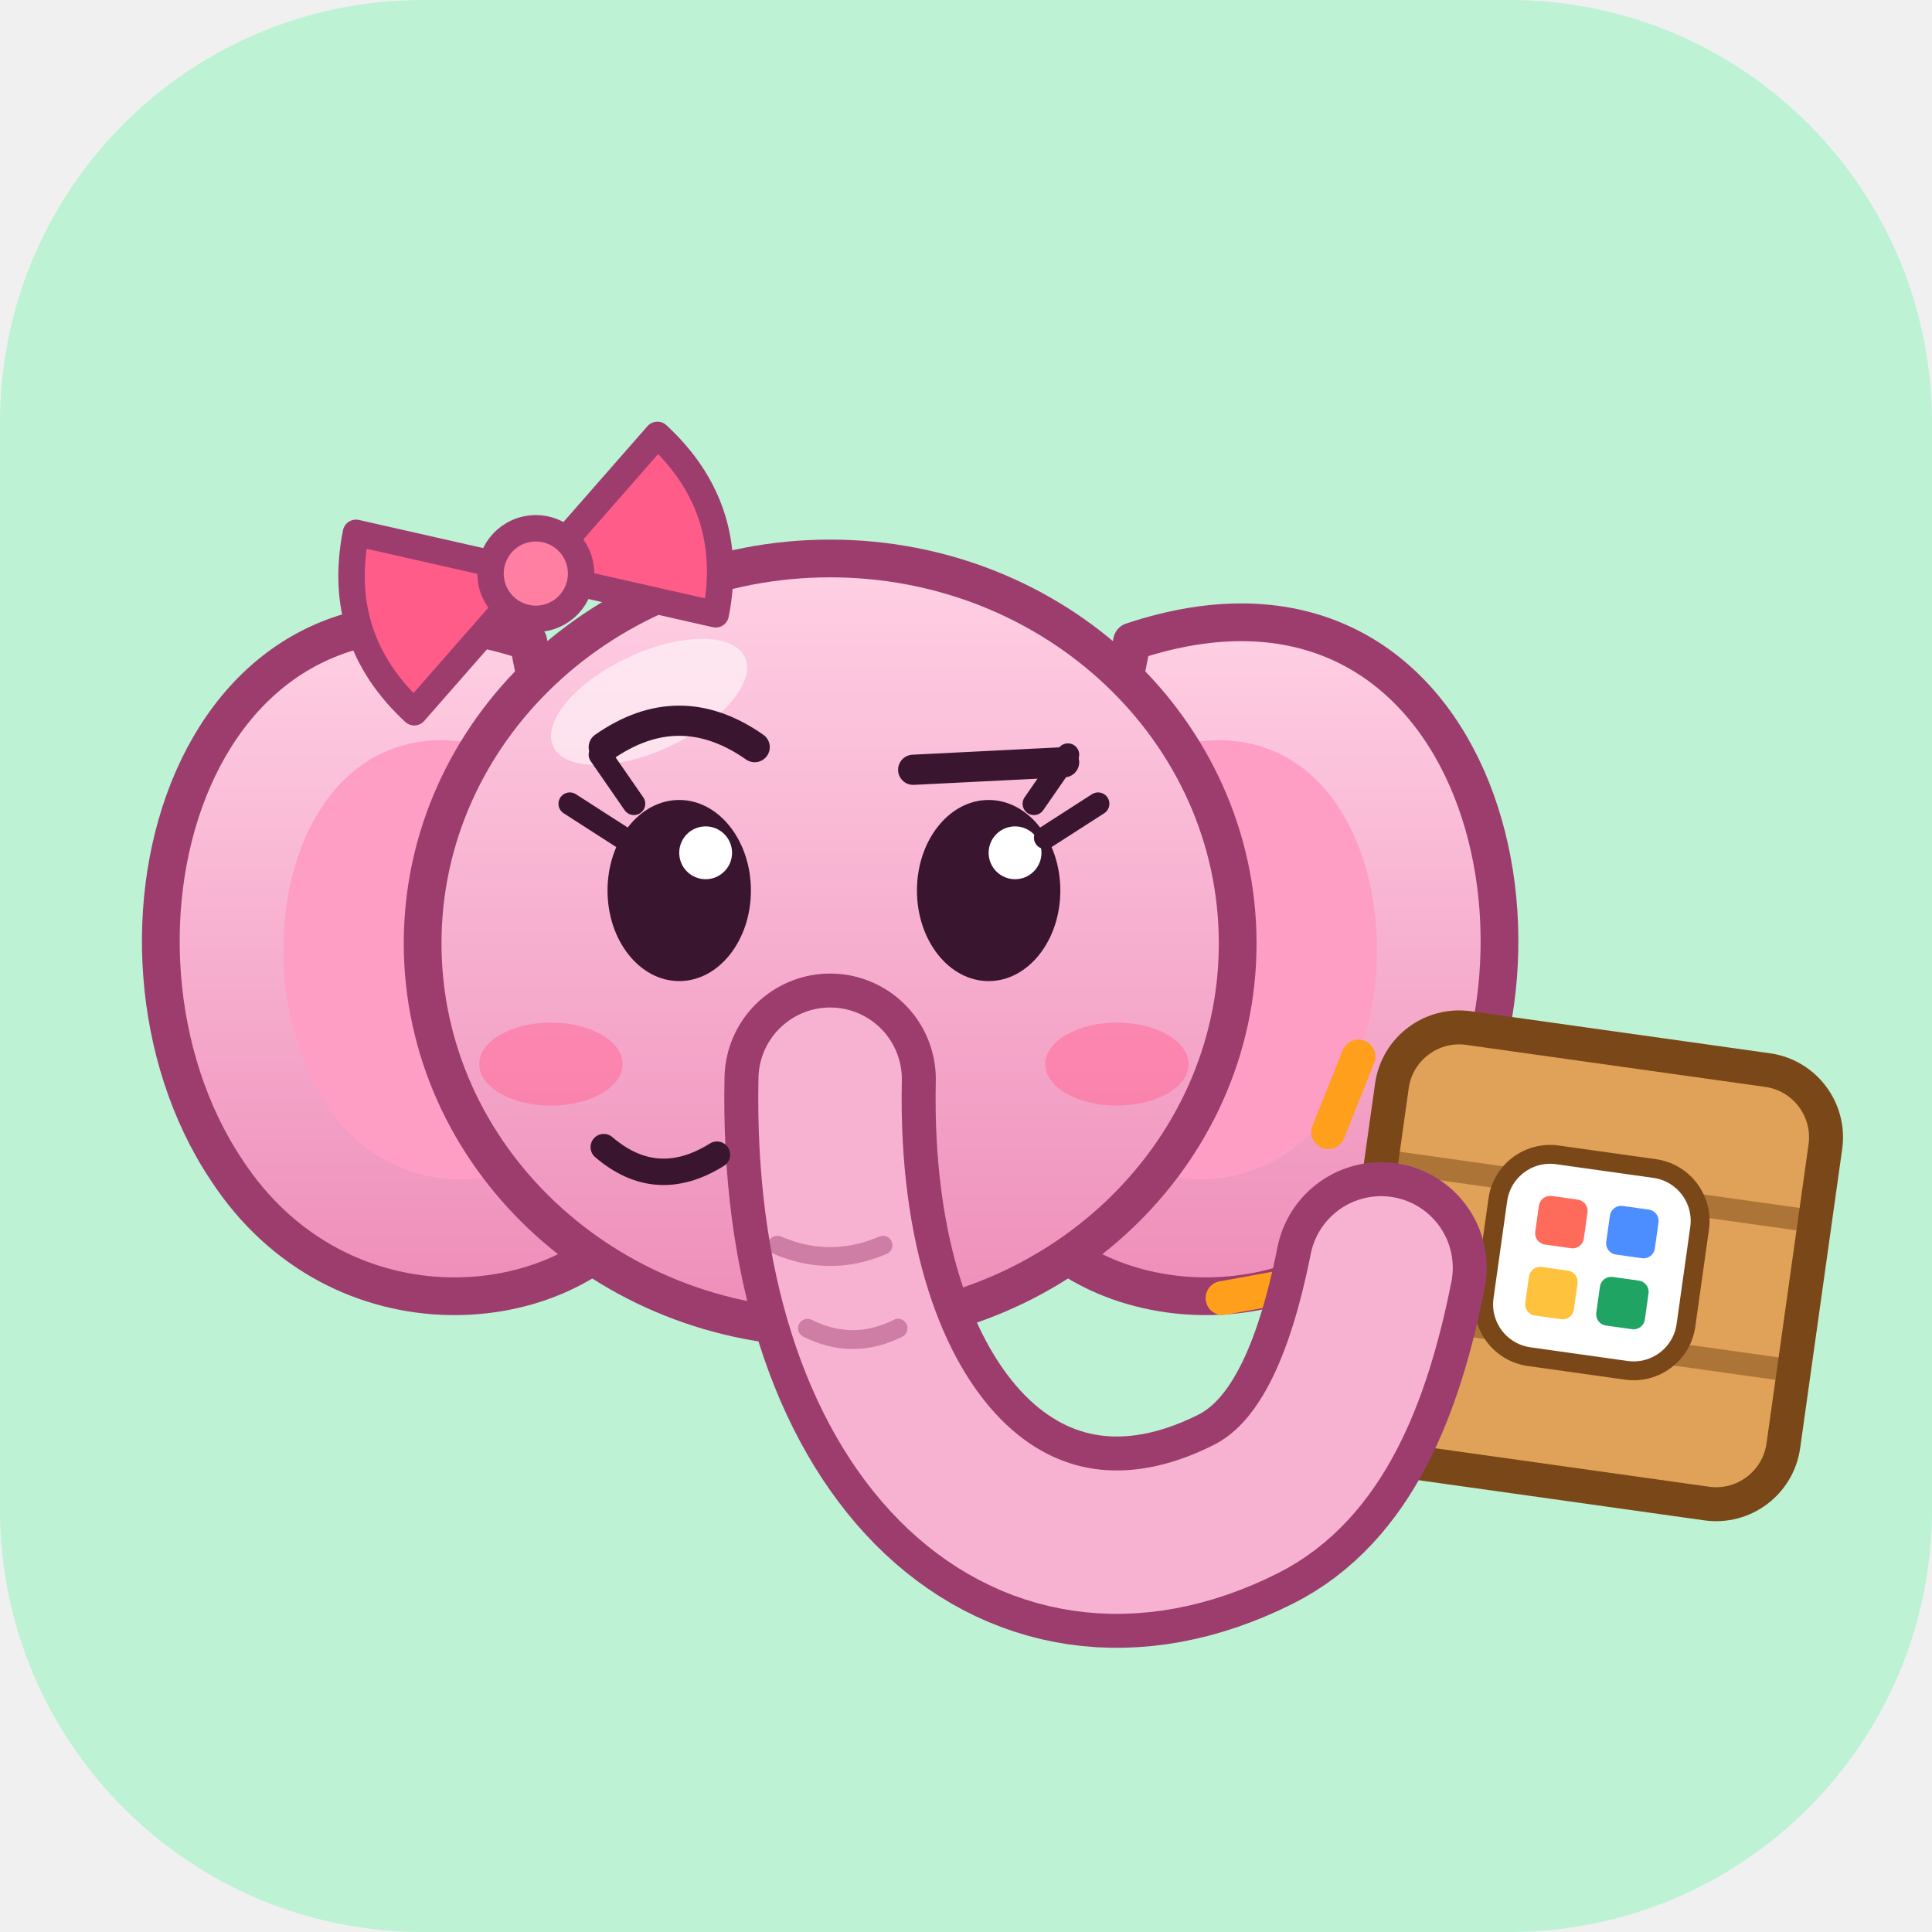
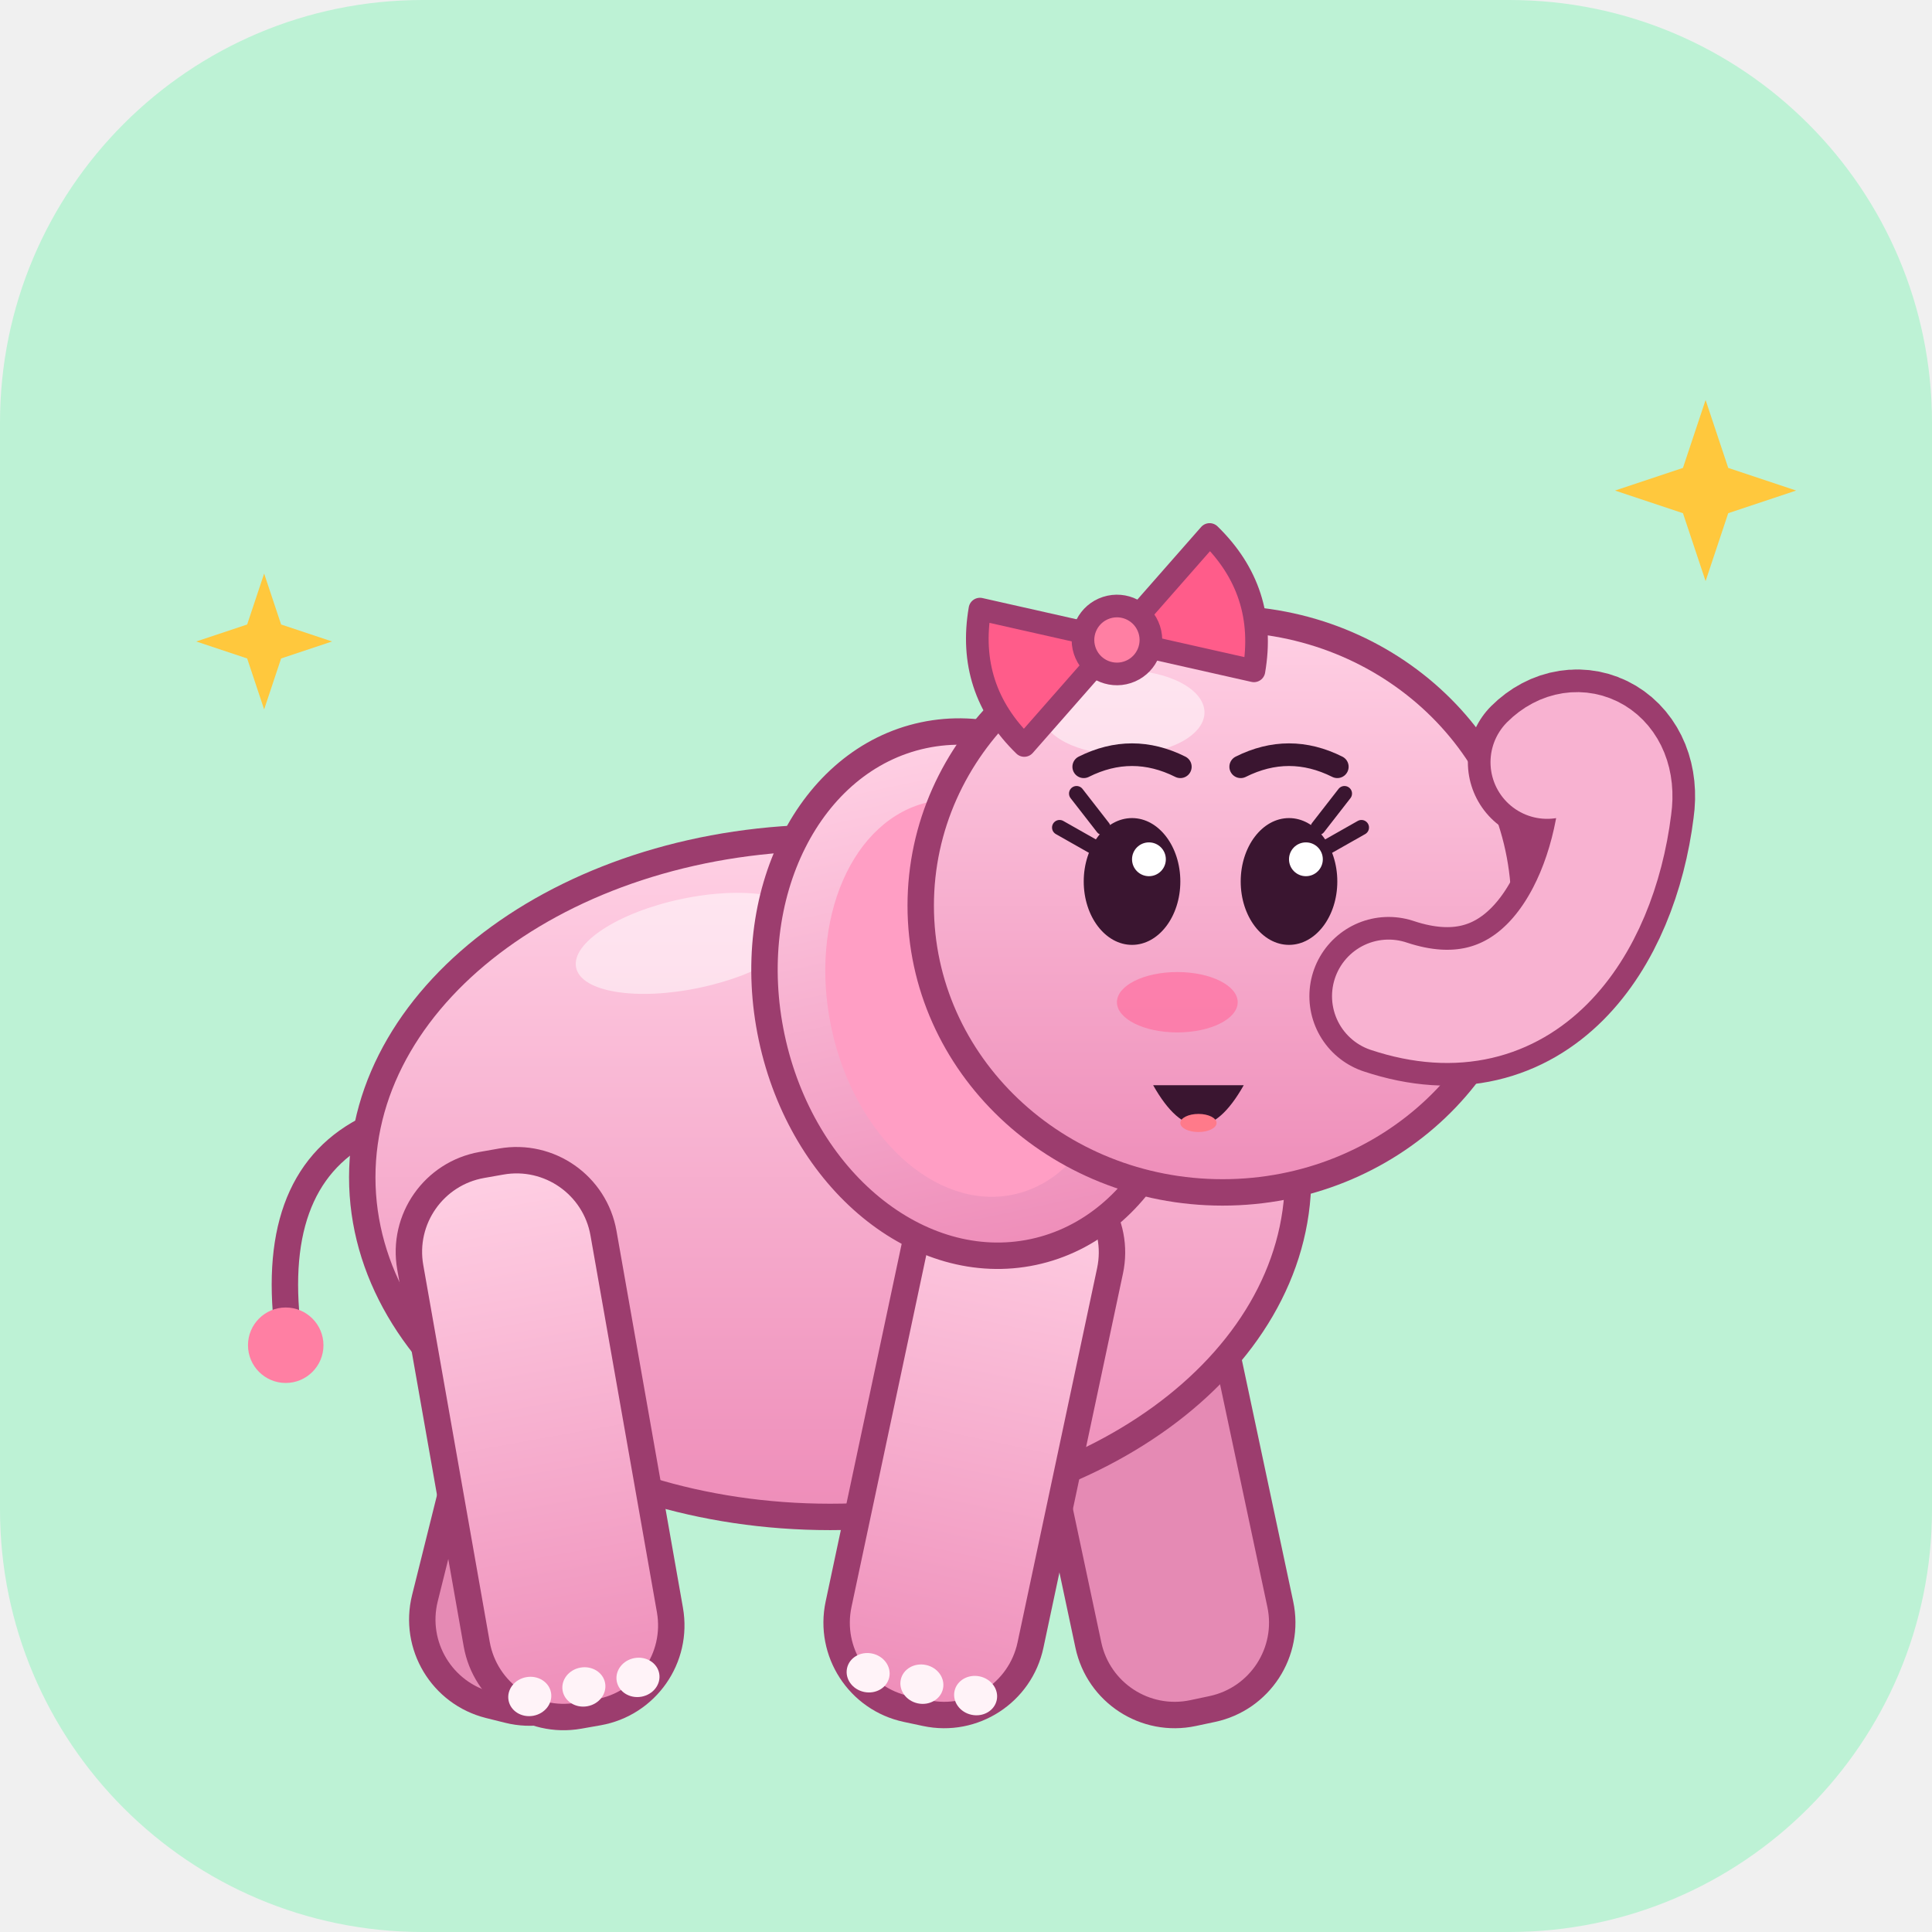
<svg xmlns="http://www.w3.org/2000/svg" viewBox="0 0 512 512" width="512" height="512">
  <defs>
    <linearGradient id="g1" x1="0" y1="0" x2="0" y2="1">
      <stop offset="0" stop-color="#FFD0E4" />
      <stop offset="1" stop-color="#EE8DB9" />
    </linearGradient>
    <linearGradient id="g2" x1="0" y1="0" x2="0" y2="1">
      <stop offset="0" stop-color="#FFD0E4" />
      <stop offset="1" stop-color="#EE8DB9" />
    </linearGradient>
    <linearGradient id="g3" x1="0" y1="0" x2="0" y2="1">
      <stop offset="0" stop-color="#FFD0E4" />
      <stop offset="1" stop-color="#EE8DB9" />
    </linearGradient>
+     <linearGradient id="g4" x1="0" y1="0" x2="0" y2="1">
+       <stop offset="0" stop-color="#FFD0E4" />
+       <stop offset="1" stop-color="#EE8DB9" />
+     </linearGradient>
+     <linearGradient id="g5" x1="0" y1="0" x2="0" y2="1">
+       <stop offset="0" stop-color="#FFD0E4" />
+       <stop offset="1" stop-color="#EE8DB9" />
+     </linearGradient>
    <clipPath id="tile">
      <rect width="512" height="512" rx="112" />
    </clipPath>
  </defs>
  <g clip-path="url(#tile)">
    <rect width="512" height="512" fill="#BDF2D5" />
-     <path d="M140 170 C50 140 20 250 60 310 C90 356 150 350 170 320 Z" fill="url(#g1)" stroke="#9C3D6E" stroke-width="10" stroke-linecap="round" stroke-linejoin="round" />
-     <path d="M130 198 C78 184 62 254 86 292 C104 320 138 316 150 300 Z" fill="#FF9EC4" />
-     <path d="M300 170 C390 140 420 250 380 310 C350 356 290 350 270 320 Z" fill="url(#g2)" stroke="#9C3D6E" stroke-width="10" stroke-linecap="round" stroke-linejoin="round" />
-     <path d="M310 198 C362 184 378 254 354 292 C336 320 302 316 290 300 Z" fill="#FF9EC4" />
-     <path d="M112.00,250.00 a108.00,102.00 0 1,0 216.00,0 a108.00,102.00 0 1,0 -216.00,0 Z" fill="url(#g3)" stroke="#9C3D6E" stroke-width="10" stroke-linecap="round" stroke-linejoin="round" />
-     <g transform="translate(0 0) rotate(-25 172 186) scale(1.0)">
-       <path d="M144.00,186.00 a28.00,13.00 0 1,0 56.00,0 a28.00,13.00 0 1,0 -56.00,0 Z" fill="#FFFFFF" opacity="0.55" />
+     <g transform="translate(0 0) rotate(14 160.48 339) scale(1.0)">
+       <path d="M157.88,307.80 h5.20 a23.40,23.40 0 0 1 23.40,23.40 v101.40 a23.40,23.40 0 0 1 -23.40,23.40 h-5.20 a23.40,23.40 0 0 1 -23.40,-23.40 v-101.40 a23.40,23.40 0 0 1 23.40,-23.40 Z" fill="#E58AB4" stroke="#9C3D6E" stroke-width="7" stroke-linecap="round" stroke-linejoin="round" />
    </g>
-     <path d="M127.00,282.00 a19.00,11.00 0 1,0 38.00,0 a19.00,11.00 0 1,0 -38.00,0 Z" fill="#FF6F9F" opacity="0.6" />
-     <path d="M277.00,282.00 a19.00,11.00 0 1,0 38.00,0 a19.00,11.00 0 1,0 -38.00,0 Z" fill="#FF6F9F" opacity="0.6" />
-     <g transform="translate(0 0) rotate(8 410 340) scale(1.0)">
-       <path d="M380.00,276.00 h80.00 a18.00,18.00 0 0 1 18.00,18.00 v80.00 a18.00,18.00 0 0 1 -18.00,18.00 h-80.00 a18.00,18.00 0 0 1 -18.00,-18.00 v-80.00 a18.00,18.00 0 0 1 18.00,-18.00 Z" fill="#E0A158" stroke="#7A4718" stroke-width="9" stroke-linecap="round" stroke-linejoin="round" />
-       <path d="M362 314 H478 M362 354 H478" fill="none" stroke="#7A4718" stroke-width="6" stroke-linecap="butt" stroke-linejoin="round" opacity="0.5" />
-       <path d="M408.00,306.00 h26.00 a14.00,14.00 0 0 1 14.00,14.00 v26.00 a14.00,14.00 0 0 1 -14.00,14.00 h-26.00 a14.00,14.00 0 0 1 -14.00,-14.00 v-26.00 a14.00,14.00 0 0 1 14.00,-14.00 Z" fill="#FFFFFF" stroke="#7A4718" stroke-width="5" stroke-linecap="round" stroke-linejoin="round" />
-       <path d="M408.00,317.00 h7.00 a3.00,3.00 0 0 1 3.00,3.00 v7.00 a3.00,3.00 0 0 1 -3.00,3.00 h-7.00 a3.00,3.00 0 0 1 -3.00,-3.00 v-7.00 a3.00,3.00 0 0 1 3.00,-3.00 Z" fill="#FF6B5B" />
-       <path d="M427.00,317.00 h7.00 a3.00,3.00 0 0 1 3.00,3.00 v7.00 a3.00,3.00 0 0 1 -3.00,3.00 h-7.00 a3.00,3.00 0 0 1 -3.00,-3.00 v-7.00 a3.00,3.00 0 0 1 3.00,-3.00 Z" fill="#4C8DFF" />
-       <path d="M408.00,336.00 h7.00 a3.00,3.00 0 0 1 3.00,3.00 v7.00 a3.00,3.00 0 0 1 -3.00,3.00 h-7.00 a3.00,3.00 0 0 1 -3.00,-3.00 v-7.00 a3.00,3.00 0 0 1 3.00,-3.00 Z" fill="#FFC23D" />
-       <path d="M427.00,336.00 h7.00 a3.00,3.00 0 0 1 3.00,3.00 v7.00 a3.00,3.00 0 0 1 -3.00,3.00 h-7.00 a3.00,3.00 0 0 1 -3.00,-3.00 v-7.00 a3.00,3.00 0 0 1 3.00,-3.00 Z" fill="#1FA463" />
-       <path d="M366 330 l14 6 -6 12 14 8" fill="none" stroke="#5A3210" stroke-width="5" stroke-linecap="round" stroke-linejoin="round" />
+     <g transform="translate(0 0) rotate(-12 294.4 339) scale(1.0)">
+       <path d="M291.80,307.80 h5.20 a23.40,23.40 0 0 1 23.40,23.40 v101.40 a23.40,23.40 0 0 1 -23.40,23.40 h-5.20 a23.40,23.40 0 0 1 -23.40,-23.40 v-101.40 a23.40,23.40 0 0 1 23.40,-23.40 Z" fill="#E58AB4" stroke="#9C3D6E" stroke-width="7" stroke-linecap="round" stroke-linejoin="round" />
    </g>
-     <path d="M352 300 l8 -20 M346 340 l-22 4 M360 368 l-14 18" fill="none" stroke="#FF9F1C" stroke-width="9" stroke-linecap="round" stroke-linejoin="round" />
-     <path d="M220 286 C218 380 270 430 330 400 C350 390 360 366 366 336" fill="none" stroke="#9C3D6E" stroke-width="56" stroke-linecap="round" stroke-linejoin="round" />
-     <path d="M220 286 C218 380 270 430 330 400 C350 390 360 366 366 336" fill="none" stroke="#F8B2D1" stroke-width="38" stroke-linecap="round" stroke-linejoin="round" />
-     <path d="M206 330 q14 6 28 0 M214 352 q12 6 24 0" fill="none" stroke="#9C3D6E" stroke-width="5" stroke-linecap="round" stroke-linejoin="round" opacity="0.45" />
-     <g transform="translate(142 152) rotate(-18 0 0) scale(1.0)">
-       <path d="M0 0 L-42 -25 Q-56 0 -42 25 Z" fill="#FF5C8A" stroke="#9C3D6E" stroke-width="7" stroke-linecap="round" stroke-linejoin="round" />
-       <path d="M0 0 L42 -25 Q56 0 42 25 Z" fill="#FF5C8A" stroke="#9C3D6E" stroke-width="7" stroke-linecap="round" stroke-linejoin="round" />
-       <path d="M-12.00,0.00 a12.00,12.00 0 1,0 24.00,0 a12.00,12.00 0 1,0 -24.00,0 Z" fill="#FF7FA3" stroke="#9C3D6E" stroke-width="7" stroke-linecap="round" stroke-linejoin="round" />
+     <path d="M100 298 Q72 310 76 350" fill="none" stroke="#9C3D6E" stroke-width="7" stroke-linecap="round" stroke-linejoin="round" />
+     <path d="M65.72,356.50 a10.00,10.00 0 1,0 20.00,0 a10.00,10.00 0 1,0 -20.00,0 Z" fill="#FF7FA3" />
+     <path d="M96.00,312.00 a124.00,90.00 0 1,0 248.00,0 a124.00,90.00 0 1,0 -248.00,0 Z" fill="url(#g1)" stroke="#9C3D6E" stroke-width="7" stroke-linecap="round" stroke-linejoin="round" />
+     <g transform="translate(0 0) rotate(-12 183 250) scale(1.0)">
+       <path d="M152.00,250.00 a31.00,12.00 0 1,0 62.00,0 a31.00,12.00 0 1,0 -62.00,0 Z" fill="#FFFFFF" opacity="0.5" />
    </g>
-     <path d="M161.00,236.00 a19.00,24.00 0 1,0 38.00,0 a19.00,24.00 0 1,0 -38.00,0 Z" fill="#3A1530" />
-     <path d="M180.00,226.00 a7.00,7.00 0 1,0 14.00,0 a7.00,7.00 0 1,0 -14.00,0 Z" fill="#FFFFFF" />
-     <path d="M165,222 l-14,-9 M168,213 l-9,-13" fill="none" stroke="#3A1530" stroke-width="6" stroke-linecap="round" stroke-linejoin="round" />
-     <path d="M243.00,236.00 a19.00,24.00 0 1,0 38.00,0 a19.00,24.00 0 1,0 -38.00,0 Z" fill="#3A1530" />
-     <path d="M262.00,226.00 a7.00,7.00 0 1,0 14.00,0 a7.00,7.00 0 1,0 -14.00,0 Z" fill="#FFFFFF" />
-     <path d="M277,222 l14,-9 M274,213 l9,-13" fill="none" stroke="#3A1530" stroke-width="6" stroke-linecap="round" stroke-linejoin="round" />
-     <path d="M200,198 Q180,184.0 160,198" fill="none" stroke="#3A1530" stroke-width="8" stroke-linecap="round" stroke-linejoin="round" />
-     <path d="M242,204 Q262,203.0 282,202" fill="none" stroke="#3A1530" stroke-width="8" stroke-linecap="round" stroke-linejoin="round" />
-     <path d="M160,304 Q174,316 190,306" fill="none" stroke="#3A1530" stroke-width="7" stroke-linecap="round" stroke-linejoin="round" />
+     <g transform="translate(0 0) rotate(-10 135.68 339) scale(1.0)">
+       <path d="M133.08,307.80 h5.20 a23.40,23.40 0 0 1 23.40,23.40 v101.40 a23.40,23.40 0 0 1 -23.40,23.40 h-5.20 a23.40,23.40 0 0 1 -23.40,-23.40 v-101.40 a23.40,23.40 0 0 1 23.40,-23.40 Z" fill="url(#g2)" stroke="#9C3D6E" stroke-width="7" stroke-linecap="round" stroke-linejoin="round" />
+       <path d="M115.40,448.72 a5.72,5.20 0 1,0 11.44,0 a5.72,5.20 0 1,0 -11.44,0 Z" fill="#FFF3F8" />
+       <path d="M129.96,448.72 a5.72,5.20 0 1,0 11.44,0 a5.72,5.20 0 1,0 -11.44,0 Z" fill="#FFF3F8" />
+       <path d="M144.52,448.72 a5.72,5.20 0 1,0 11.44,0 a5.72,5.20 0 1,0 -11.44,0 Z" fill="#FFF3F8" />
+     </g>
+     <g transform="translate(0 0) rotate(12 267.12 339) scale(1.0)">
+       <path d="M264.52,307.80 h5.20 a23.40,23.40 0 0 1 23.40,23.40 v101.40 a23.40,23.40 0 0 1 -23.40,23.40 h-5.20 a23.40,23.40 0 0 1 -23.40,-23.40 v-101.40 a23.40,23.40 0 0 1 23.40,-23.40 Z" fill="url(#g3)" stroke="#9C3D6E" stroke-width="7" stroke-linecap="round" stroke-linejoin="round" />
+       <path d="M246.84,448.72 a5.72,5.20 0 1,0 11.44,0 a5.72,5.20 0 1,0 -11.44,0 Z" fill="#FFF3F8" />
+       <path d="M261.40,448.72 a5.72,5.20 0 1,0 11.44,0 a5.72,5.20 0 1,0 -11.44,0 Z" fill="#FFF3F8" />
+       <path d="M275.96,448.72 a5.72,5.20 0 1,0 11.44,0 a5.72,5.20 0 1,0 -11.44,0 Z" fill="#FFF3F8" />
+     </g>
+     <g transform="translate(0 0) rotate(-12 300.0 224.0) scale(1.0)">
+       <path d="M196.00,254.00 a56.00,70.00 0 1,0 112.00,0 a56.00,70.00 0 1,0 -112.00,0 Z" fill="url(#g4)" stroke="#9C3D6E" stroke-width="7" stroke-linecap="round" stroke-linejoin="round" />
+       <path d="M212.00,254.80 a38.00,53.20 0 1,0 76.00,0 a38.00,53.20 0 1,0 -76.00,0 Z" fill="#FF9EC4" />
+     </g>
+     <path d="M244.00,240.00 a80.00,76.00 0 1,0 160.00,0 a80.00,76.00 0 1,0 -160.00,0 Z" fill="url(#g5)" stroke="#9C3D6E" stroke-width="7" stroke-linecap="round" stroke-linejoin="round" />
+     <path d="M276.00,188.80 a21.60,11.20 0 1,0 43.20,0 a21.60,11.20 0 1,0 -43.20,0 Z" fill="#FFFFFF" opacity="0.5" />
+     <path d="M296.00,265.60 a16.00,8.00 0 1,0 32.00,0 a16.00,8.00 0 1,0 -32.00,0 Z" fill="#FF6F9F" opacity="0.7" />
+     <path d="M287.20,233.60 a12.80,16.80 0 1,0 25.60,0 a12.80,16.80 0 1,0 -25.60,0 Z" fill="#3A1530" />
+     <path d="M300.00,227.72 a4.48,4.48 0 1,0 8.96,0 a4.48,4.48 0 1,0 -8.96,0 Z" fill="#FFFFFF" />
+     <path d="M289.8,224.4 l-9.0,-5.1 M292.3,219.3 l-7.0,-9.0" fill="none" stroke="#3A1530" stroke-width="4" stroke-linecap="round" stroke-linejoin="round" />
+     <path d="M328.80,233.60 a12.80,16.80 0 1,0 25.60,0 a12.80,16.80 0 1,0 -25.60,0 Z" fill="#3A1530" />
+     <path d="M341.60,227.72 a4.48,4.48 0 1,0 8.96,0 a4.48,4.48 0 1,0 -8.96,0 Z" fill="#FFFFFF" />
+     <path d="M351.8,224.4 l9.0,-5.1 M349.3,219.3 l7.0,-9.0" fill="none" stroke="#3A1530" stroke-width="4" stroke-linecap="round" stroke-linejoin="round" />
+     <path d="M312.8,203.2 Q300.0,196.8 287.2,203.2" fill="none" stroke="#3A1530" stroke-width="6" stroke-linecap="round" stroke-linejoin="round" />
+     <path d="M328.8,203.2 Q341.6,196.8 354.4,203.2" fill="none" stroke="#3A1530" stroke-width="6" stroke-linecap="round" stroke-linejoin="round" />
+     <path d="M305.6,287.6 Q317.6,308.8 329.6,287.6 Z" fill="#3A1530" />
+     <path d="M312.80,297.60 a4.80,2.40 0 1,0 9.60,0 a4.80,2.40 0 1,0 -9.60,0 Z" fill="#FF7A8A" />
+     <path d="M368 264 C404 276 424 246 428 214 C430 200 418 194 410 202" fill="none" stroke="#9C3D6E" stroke-width="42" stroke-linecap="round" stroke-linejoin="round" />
+     <path d="M368 264 C404 276 424 246 428 214 C430 200 418 194 410 202" fill="none" stroke="#F8B2D1" stroke-width="30" stroke-linecap="round" stroke-linejoin="round" />
+     <g transform="translate(296.0 169.6) rotate(-18 0 0) scale(1.0)">
+       <path d="M0 0 L-32 -19 Q-42 0 -32 19 Z" fill="#FF5C8A" stroke="#9C3D6E" stroke-width="6" stroke-linecap="round" stroke-linejoin="round" />
+       <path d="M0 0 L32 -19 Q42 0 32 19 Z" fill="#FF5C8A" stroke="#9C3D6E" stroke-width="6" stroke-linecap="round" stroke-linejoin="round" />
+       <path d="M-9.00,0.00 a9.00,9.00 0 1,0 18.00,0 a9.00,9.00 0 1,0 -18.00,0 Z" fill="#FF7FA3" stroke="#9C3D6E" stroke-width="6" stroke-linecap="round" stroke-linejoin="round" />
+     </g>
+     <path d="M452,106 L458.0,124.0 L476,130 L458.0,136.0 L452,154 L446.0,136.0 L428,130 L446.0,124.0 Z" fill="#FFC83D" />
+     <path d="M70,152 L74.5,165.5 L88,170 L74.5,174.5 L70,188 L65.5,174.5 L52,170 L65.5,165.5 Z" fill="#FFC83D" />
  </g>
</svg>
